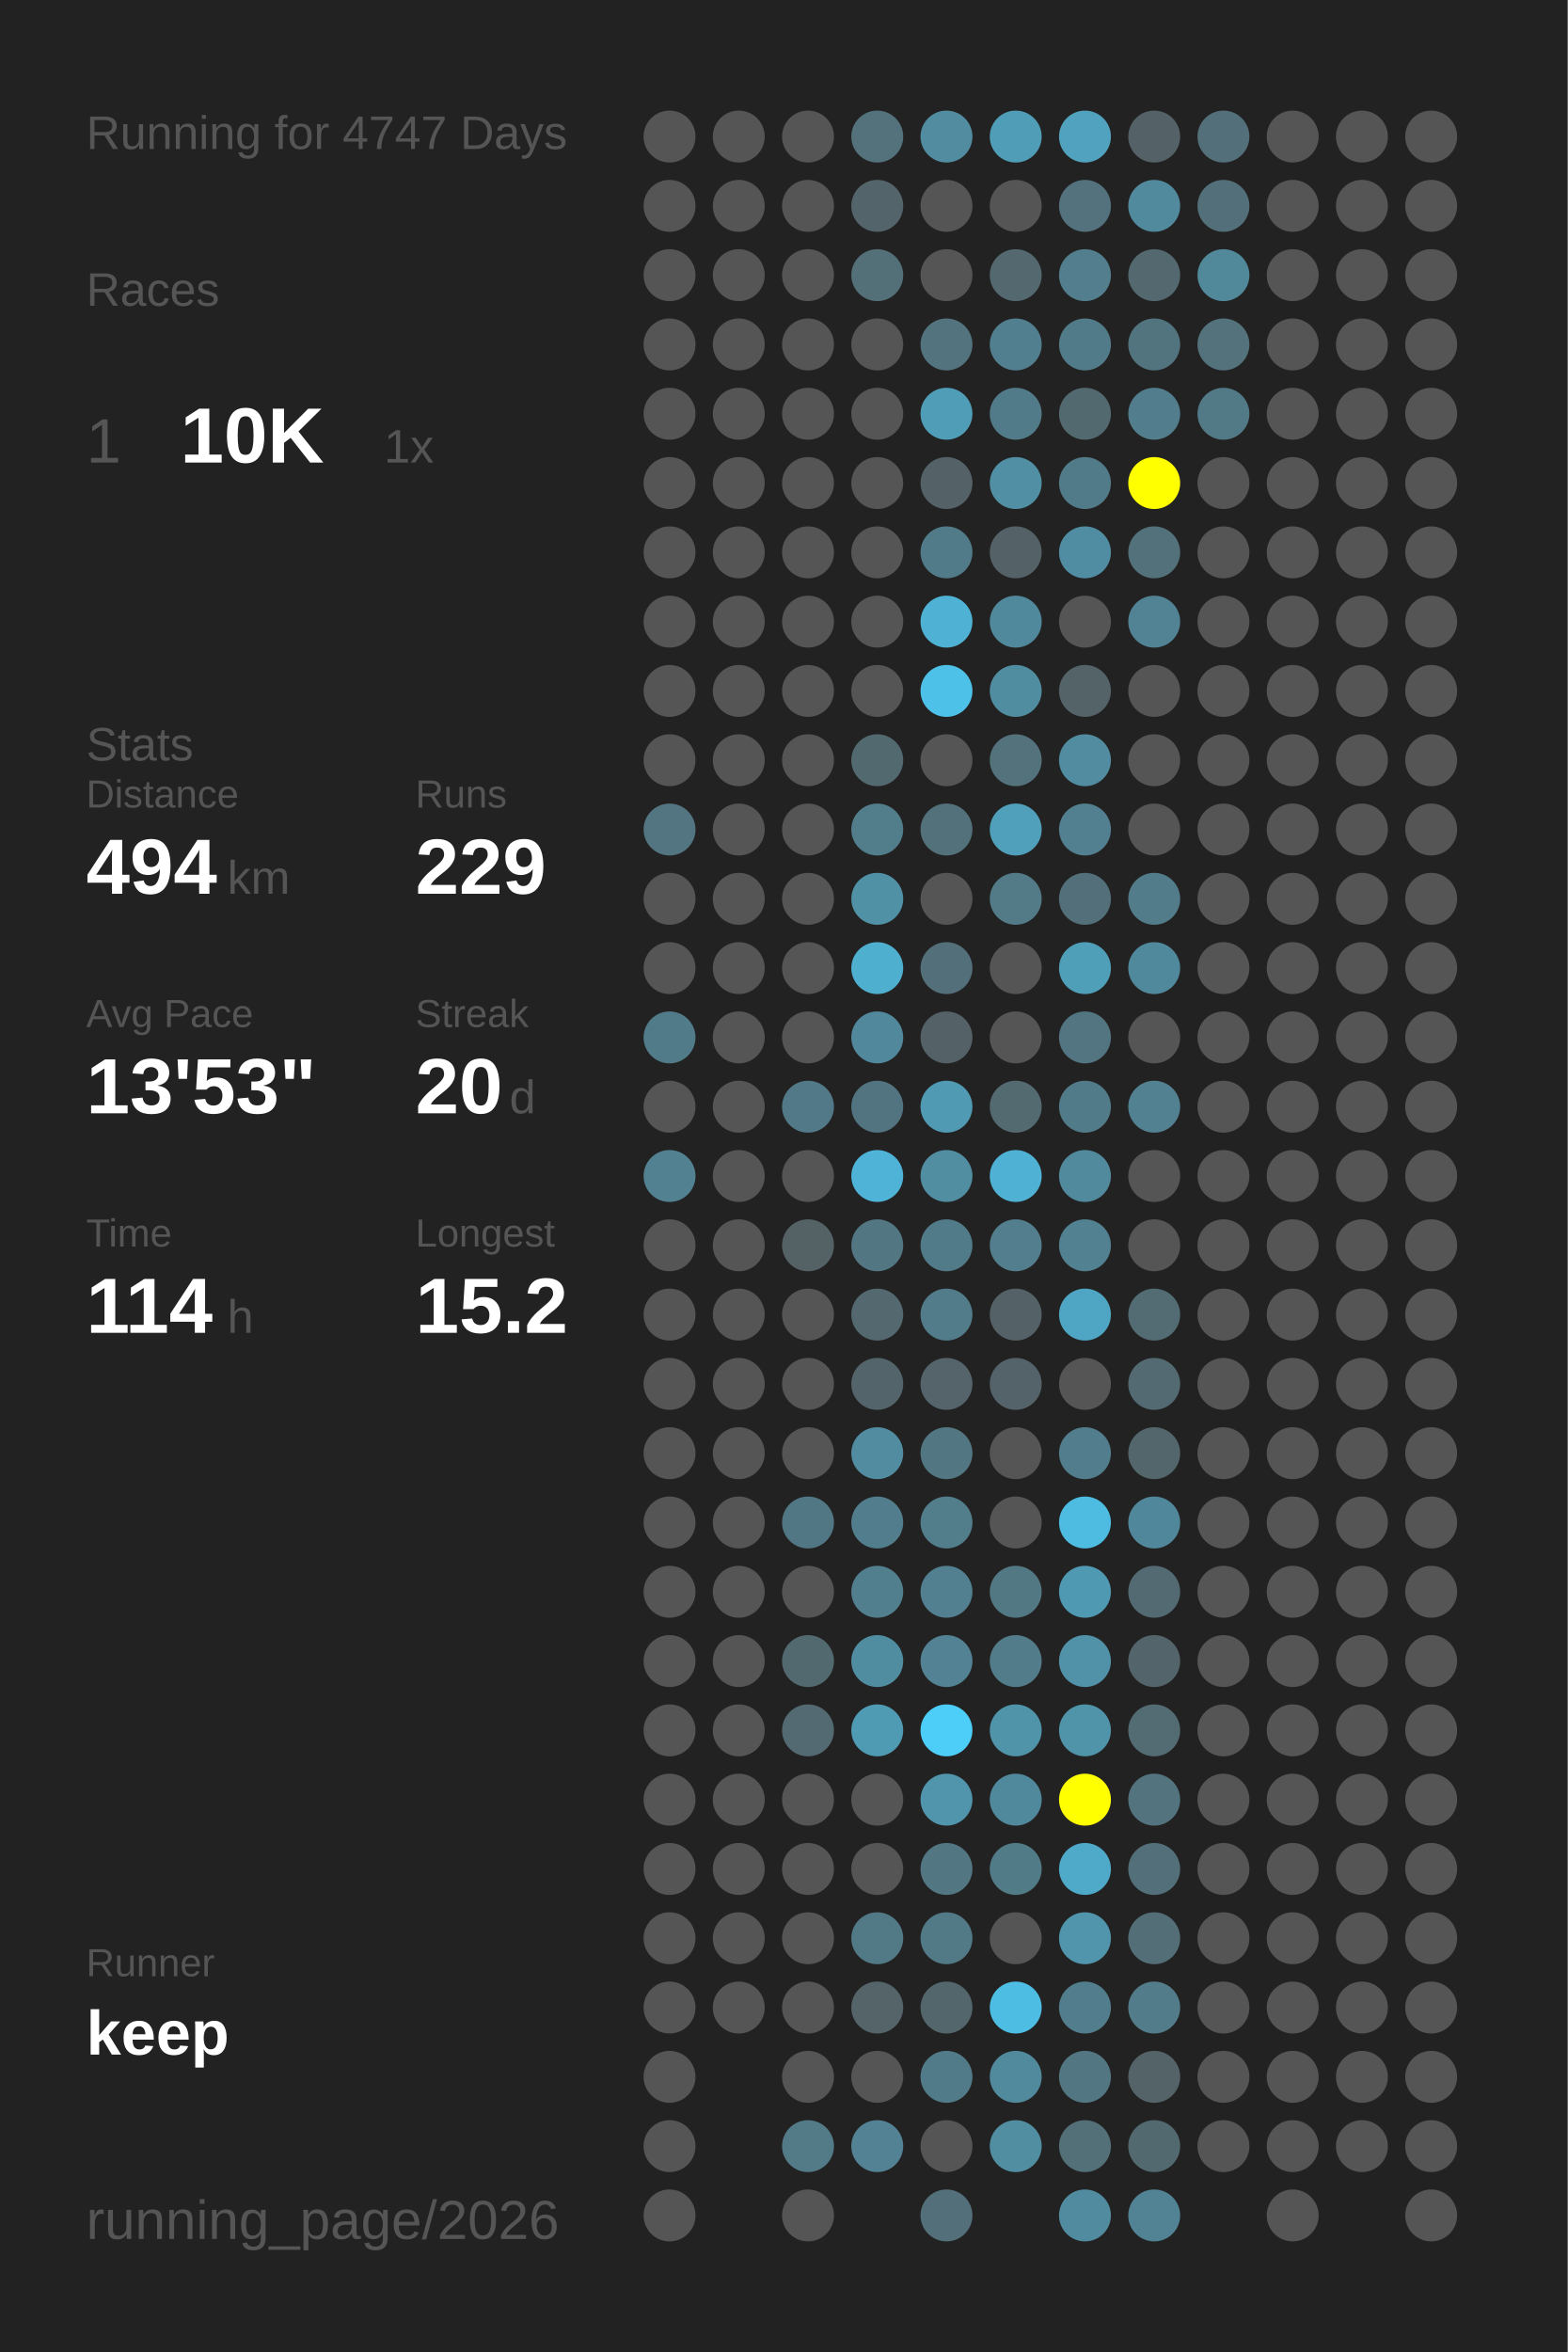
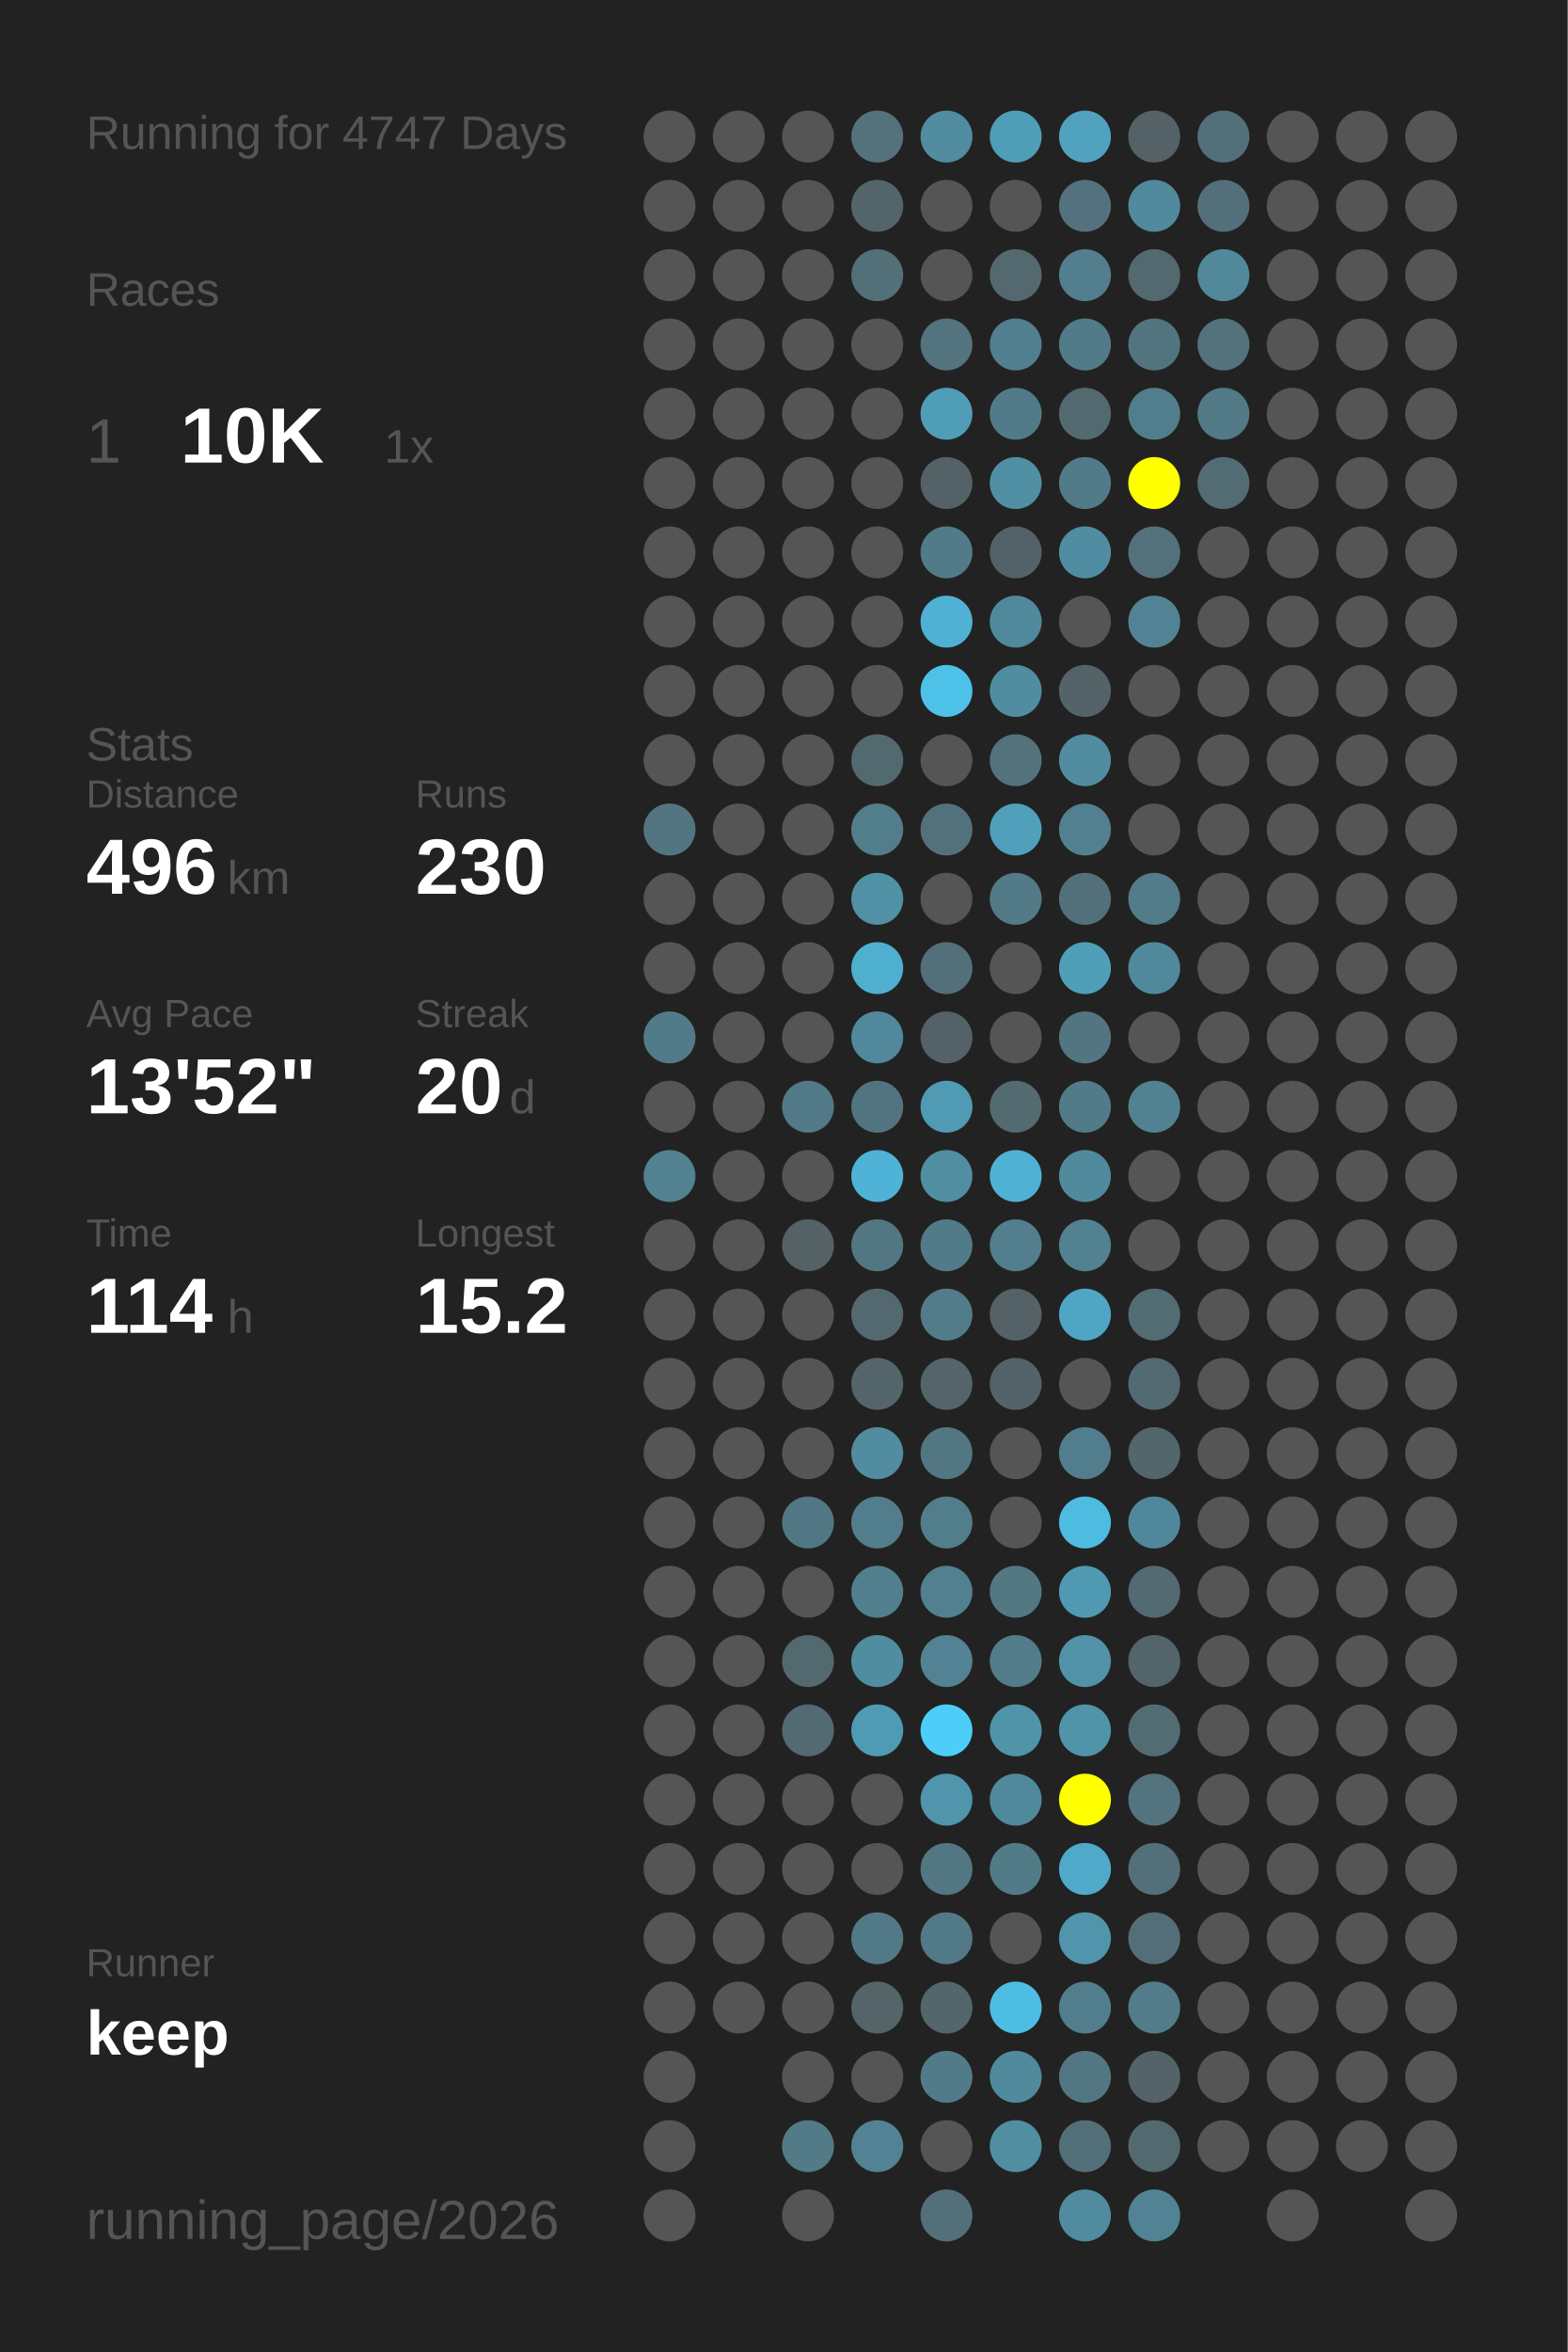
<svg xmlns="http://www.w3.org/2000/svg" baseProfile="full" height="300mm" version="1.1" viewBox="0,0,200,300" width="200mm">
  <defs />
  <rect fill="#222222" height="300" width="200" x="0" y="0" />
  <text fill="#555555" style="font-size:6px; font-family:Arial;" x="11" y="19">Running for 4747 Days</text>
  <text fill="#555555" style="font-size:6px; font-family:Arial;" x="11" y="39">Races</text>
  <text fill="#555555" style="font-size:8px; font-family:Arial;" x="11" y="59">1</text>
  <text fill="#FFFFFF" style="font-size:10px; font-family:Arial; font-weight:bold;" x="23" y="59">10K</text>
  <text fill="#555555" style="font-size:6px; font-family:Arial;" x="49" y="59">1x</text>
  <text fill="#555555" style="font-size:6px; font-family:Arial;" x="11" y="97">Stats</text>
  <text fill="#555555" style="font-size:5px; font-family:Arial;" x="11" y="103">Distance</text>
-   <text fill="#FFFFFF" style="font-size:10px; font-family:Arial; font-weight:bold;" x="11" y="114">494</text>
+   <text fill="#FFFFFF" style="font-size:10px; font-family:Arial; font-weight:bold;" x="11" y="114">496</text>
  <text fill="#555555" style="font-size:6px; font-family:Arial;" x="29" y="114">km</text>
  <text fill="#555555" style="font-size:5px; font-family:Arial;" x="53" y="103">Runs</text>
-   <text fill="#FFFFFF" style="font-size:10px; font-family:Arial; font-weight:bold;" x="53" y="114">229</text>
+   <text fill="#FFFFFF" style="font-size:10px; font-family:Arial; font-weight:bold;" x="53" y="114">230</text>
  <text fill="#555555" style="font-size:5px; font-family:Arial;" x="11" y="131">Avg Pace</text>
-   <text fill="#FFFFFF" style="font-size:10px; font-family:Arial; font-weight:bold;" x="11" y="142">13'53"</text>
+   <text fill="#FFFFFF" style="font-size:10px; font-family:Arial; font-weight:bold;" x="11" y="142">13'52"</text>
  <text fill="#555555" style="font-size:5px; font-family:Arial;" x="53" y="131">Streak</text>
  <text fill="#FFFFFF" style="font-size:10px; font-family:Arial; font-weight:bold;" x="53" y="142">20</text>
  <text fill="#555555" style="font-size:6px; font-family:Arial;" x="65" y="142">d</text>
  <text fill="#555555" style="font-size:5px; font-family:Arial;" x="11" y="159">Time</text>
  <text fill="#FFFFFF" style="font-size:10px; font-family:Arial; font-weight:bold;" x="11" y="170">114</text>
  <text fill="#555555" style="font-size:6px; font-family:Arial;" x="29" y="170">h</text>
  <text fill="#555555" style="font-size:5px; font-family:Arial;" x="53" y="159">Longest</text>
  <text fill="#FFFFFF" style="font-size:10px; font-family:Arial; font-weight:bold;" x="53" y="170">15.2</text>
  <text fill="#555555" style="font-size:5px; font-family:Arial;" x="11" y="252.065">Runner</text>
  <text fill="#FFFFFF" style="font-size:8px; font-family:Arial; font-weight:bold;" x="11" y="262.065">keep</text>
  <text fill="#555555" style="font-size:7px; font-family:Arial;" x="11" y="285.581">running_page/2026</text>
  <circle cx="85.417" cy="17.419" fill="#555555" r="3.312" />
  <circle cx="85.417" cy="26.258" fill="#555555" r="3.312" />
  <circle cx="85.417" cy="35.097" fill="#555555" r="3.312" />
  <circle cx="85.417" cy="43.935" fill="#555555" r="3.312" />
  <circle cx="85.417" cy="52.774" fill="#555555" r="3.312" />
  <circle cx="85.417" cy="61.613" fill="#555555" r="3.312" />
  <circle cx="85.417" cy="70.452" fill="#555555" r="3.312" />
  <circle cx="85.417" cy="79.29" fill="#555555" r="3.312" />
  <circle cx="85.417" cy="88.129" fill="#555555" r="3.312" />
  <circle cx="85.417" cy="96.968" fill="#555555" r="3.312" />
  <circle cx="85.417" cy="105.806" fill="#527581" r="3.312" />
  <circle cx="85.417" cy="114.645" fill="#555555" r="3.312" />
  <circle cx="85.417" cy="123.484" fill="#555555" r="3.312" />
  <circle cx="85.417" cy="132.323" fill="#527b89" r="3.312" />
  <circle cx="85.417" cy="141.161" fill="#555555" r="3.312" />
  <circle cx="85.417" cy="150" fill="#528191" r="3.312" />
  <circle cx="85.417" cy="158.839" fill="#555555" r="3.312" />
  <circle cx="85.417" cy="167.677" fill="#555555" r="3.312" />
  <circle cx="85.417" cy="176.516" fill="#555555" r="3.312" />
  <circle cx="85.417" cy="185.355" fill="#555555" r="3.312" />
  <circle cx="85.417" cy="194.194" fill="#555555" r="3.312" />
  <circle cx="85.417" cy="203.032" fill="#555555" r="3.312" />
  <circle cx="85.417" cy="211.871" fill="#555555" r="3.312" />
  <circle cx="85.417" cy="220.71" fill="#555555" r="3.312" />
  <circle cx="85.417" cy="229.548" fill="#555555" r="3.312" />
  <circle cx="85.417" cy="238.387" fill="#555555" r="3.312" />
  <circle cx="85.417" cy="247.226" fill="#555555" r="3.312" />
  <circle cx="85.417" cy="256.065" fill="#555555" r="3.312" />
  <circle cx="85.417" cy="264.903" fill="#555555" r="3.312" />
  <circle cx="85.417" cy="273.742" fill="#555555" r="3.312" />
  <circle cx="85.417" cy="282.581" fill="#555555" r="3.312" />
  <circle cx="94.25" cy="17.419" fill="#555555" r="3.312" />
  <circle cx="94.25" cy="26.258" fill="#555555" r="3.312" />
  <circle cx="94.25" cy="35.097" fill="#555555" r="3.312" />
  <circle cx="94.25" cy="43.935" fill="#555555" r="3.312" />
  <circle cx="94.25" cy="52.774" fill="#555555" r="3.312" />
  <circle cx="94.25" cy="61.613" fill="#555555" r="3.312" />
  <circle cx="94.25" cy="70.452" fill="#555555" r="3.312" />
  <circle cx="94.25" cy="79.29" fill="#555555" r="3.312" />
  <circle cx="94.25" cy="88.129" fill="#555555" r="3.312" />
  <circle cx="94.25" cy="96.968" fill="#555555" r="3.312" />
  <circle cx="94.25" cy="105.806" fill="#555555" r="3.312" />
  <circle cx="94.25" cy="114.645" fill="#555555" r="3.312" />
  <circle cx="94.25" cy="123.484" fill="#555555" r="3.312" />
  <circle cx="94.25" cy="132.323" fill="#555555" r="3.312" />
  <circle cx="94.25" cy="141.161" fill="#555555" r="3.312" />
  <circle cx="94.25" cy="150" fill="#555555" r="3.312" />
  <circle cx="94.25" cy="158.839" fill="#555555" r="3.312" />
  <circle cx="94.25" cy="167.677" fill="#555555" r="3.312" />
  <circle cx="94.25" cy="176.516" fill="#555555" r="3.312" />
  <circle cx="94.25" cy="185.355" fill="#555555" r="3.312" />
  <circle cx="94.25" cy="194.194" fill="#555555" r="3.312" />
  <circle cx="94.25" cy="203.032" fill="#555555" r="3.312" />
  <circle cx="94.25" cy="211.871" fill="#555555" r="3.312" />
  <circle cx="94.25" cy="220.71" fill="#555555" r="3.312" />
  <circle cx="94.25" cy="229.548" fill="#555555" r="3.312" />
  <circle cx="94.25" cy="238.387" fill="#555555" r="3.312" />
  <circle cx="94.25" cy="247.226" fill="#555555" r="3.312" />
  <circle cx="94.25" cy="256.065" fill="#555555" r="3.312" />
  <circle cx="103.083" cy="17.419" fill="#555555" r="3.312" />
  <circle cx="103.083" cy="26.258" fill="#555555" r="3.312" />
  <circle cx="103.083" cy="35.097" fill="#555555" r="3.312" />
  <circle cx="103.083" cy="43.935" fill="#555555" r="3.312" />
  <circle cx="103.083" cy="52.774" fill="#555555" r="3.312" />
  <circle cx="103.083" cy="61.613" fill="#555555" r="3.312" />
  <circle cx="103.083" cy="70.452" fill="#555555" r="3.312" />
  <circle cx="103.083" cy="79.29" fill="#555555" r="3.312" />
  <circle cx="103.083" cy="88.129" fill="#555555" r="3.312" />
  <circle cx="103.083" cy="96.968" fill="#555555" r="3.312" />
  <circle cx="103.083" cy="105.806" fill="#555555" r="3.312" />
  <circle cx="103.083" cy="114.645" fill="#555555" r="3.312" />
  <circle cx="103.083" cy="123.484" fill="#555555" r="3.312" />
  <circle cx="103.083" cy="132.323" fill="#555555" r="3.312" />
  <circle cx="103.083" cy="141.161" fill="#527987" r="3.312" />
  <circle cx="103.083" cy="150" fill="#555555" r="3.312" />
  <circle cx="103.083" cy="158.839" fill="#546266" r="3.312" />
  <circle cx="103.083" cy="167.677" fill="#555555" r="3.312" />
  <circle cx="103.083" cy="176.516" fill="#555555" r="3.312" />
  <circle cx="103.083" cy="185.355" fill="#555555" r="3.312" />
  <circle cx="103.083" cy="194.194" fill="#527784" r="3.312" />
  <circle cx="103.083" cy="203.032" fill="#555555" r="3.312" />
  <circle cx="103.083" cy="211.871" fill="#536970" r="3.312" />
  <circle cx="103.083" cy="220.71" fill="#536a72" r="3.312" />
  <circle cx="103.083" cy="229.548" fill="#555555" r="3.312" />
  <circle cx="103.083" cy="238.387" fill="#555555" r="3.312" />
  <circle cx="103.083" cy="247.226" fill="#555555" r="3.312" />
  <circle cx="103.083" cy="256.065" fill="#555555" r="3.312" />
  <circle cx="103.083" cy="264.903" fill="#555555" r="3.312" />
  <circle cx="103.083" cy="273.742" fill="#527a87" r="3.312" />
  <circle cx="103.083" cy="282.581" fill="#555555" r="3.312" />
  <circle cx="111.917" cy="17.419" fill="#53727c" r="3.312" />
  <circle cx="111.917" cy="26.258" fill="#53656b" r="3.312" />
  <circle cx="111.917" cy="35.097" fill="#536f78" r="3.312" />
  <circle cx="111.917" cy="43.935" fill="#555555" r="3.312" />
  <circle cx="111.917" cy="52.774" fill="#555555" r="3.312" />
  <circle cx="111.917" cy="61.613" fill="#555555" r="3.312" />
  <circle cx="111.917" cy="70.452" fill="#555555" r="3.312" />
  <circle cx="111.917" cy="79.29" fill="#555555" r="3.312" />
  <circle cx="111.917" cy="88.129" fill="#555555" r="3.312" />
  <circle cx="111.917" cy="96.968" fill="#536970" r="3.312" />
  <circle cx="111.917" cy="105.806" fill="#527d8b" r="3.312" />
  <circle cx="111.917" cy="114.645" fill="#5191a6" r="3.312" />
  <circle cx="111.917" cy="123.484" fill="#4fafcf" r="3.312" />
  <circle cx="111.917" cy="132.323" fill="#51889b" r="3.312" />
  <circle cx="111.917" cy="141.161" fill="#527480" r="3.312" />
  <circle cx="111.917" cy="150" fill="#4eb3d6" r="3.312" />
  <circle cx="111.917" cy="158.839" fill="#527783" r="3.312" />
  <circle cx="111.917" cy="167.677" fill="#53686f" r="3.312" />
  <circle cx="111.917" cy="176.516" fill="#53646a" r="3.312" />
  <circle cx="111.917" cy="185.355" fill="#518ca0" r="3.312" />
  <circle cx="111.917" cy="194.194" fill="#527d8c" r="3.312" />
  <circle cx="111.917" cy="203.032" fill="#527f8e" r="3.312" />
  <circle cx="111.917" cy="211.871" fill="#518da1" r="3.312" />
  <circle cx="111.917" cy="220.71" fill="#509bb4" r="3.312" />
  <circle cx="111.917" cy="229.548" fill="#555555" r="3.312" />
  <circle cx="111.917" cy="238.387" fill="#555555" r="3.312" />
  <circle cx="111.917" cy="247.226" fill="#527986" r="3.312" />
  <circle cx="111.917" cy="256.065" fill="#546469" r="3.312" />
  <circle cx="111.917" cy="264.903" fill="#555555" r="3.312" />
  <circle cx="111.917" cy="273.742" fill="#528293" r="3.312" />
  <circle cx="120.75" cy="17.419" fill="#518ca0" r="3.312" />
  <circle cx="120.75" cy="26.258" fill="#555555" r="3.312" />
  <circle cx="120.75" cy="35.097" fill="#555555" r="3.312" />
  <circle cx="120.75" cy="43.935" fill="#53737e" r="3.312" />
  <circle cx="120.75" cy="52.774" fill="#509db8" r="3.312" />
  <circle cx="120.75" cy="61.613" fill="#546267" r="3.312" />
  <circle cx="120.75" cy="70.452" fill="#527b89" r="3.312" />
  <circle cx="120.75" cy="79.29" fill="#4fb2d4" r="3.312" />
  <circle cx="120.75" cy="88.129" fill="#4ec1e8" r="3.312" />
  <circle cx="120.75" cy="96.968" fill="#555555" r="3.312" />
  <circle cx="120.75" cy="105.806" fill="#53717b" r="3.312" />
  <circle cx="120.75" cy="114.645" fill="#555555" r="3.312" />
  <circle cx="120.75" cy="123.484" fill="#536f79" r="3.312" />
  <circle cx="120.75" cy="132.323" fill="#546166" r="3.312" />
  <circle cx="120.75" cy="141.161" fill="#509ab3" r="3.312" />
  <circle cx="120.75" cy="150" fill="#518ea2" r="3.312" />
  <circle cx="120.75" cy="158.839" fill="#527b89" r="3.312" />
  <circle cx="120.75" cy="167.677" fill="#527c8a" r="3.312" />
  <circle cx="120.75" cy="176.516" fill="#54646a" r="3.312" />
  <circle cx="120.75" cy="185.355" fill="#527682" r="3.312" />
  <circle cx="120.75" cy="194.194" fill="#527d8b" r="3.312" />
  <circle cx="120.75" cy="203.032" fill="#528090" r="3.312" />
  <circle cx="120.75" cy="211.871" fill="#528293" r="3.312" />
  <circle cx="120.75" cy="220.71" fill="#4dcef9" r="3.312" />
  <circle cx="120.75" cy="229.548" fill="#5095ac" r="3.312" />
  <circle cx="120.75" cy="238.387" fill="#527682" r="3.312" />
  <circle cx="120.75" cy="247.226" fill="#527986" r="3.312" />
  <circle cx="120.75" cy="256.065" fill="#53666c" r="3.312" />
  <circle cx="120.75" cy="264.903" fill="#527b89" r="3.312" />
  <circle cx="120.75" cy="273.742" fill="#555555" r="3.312" />
  <circle cx="120.75" cy="282.581" fill="#53707a" r="3.312" />
  <circle cx="129.583" cy="17.419" fill="#509db7" r="3.312" />
  <circle cx="129.583" cy="26.258" fill="#555555" r="3.312" />
  <circle cx="129.583" cy="35.097" fill="#53686f" r="3.312" />
  <circle cx="129.583" cy="43.935" fill="#527f8f" r="3.312" />
  <circle cx="129.583" cy="52.774" fill="#527b89" r="3.312" />
  <circle cx="129.583" cy="61.613" fill="#518fa4" r="3.312" />
  <circle cx="129.583" cy="70.452" fill="#546267" r="3.312" />
  <circle cx="129.583" cy="79.29" fill="#51899c" r="3.312" />
  <circle cx="129.583" cy="88.129" fill="#518da1" r="3.312" />
  <circle cx="129.583" cy="96.968" fill="#53727c" r="3.312" />
  <circle cx="129.583" cy="105.806" fill="#50a0bb" r="3.312" />
  <circle cx="129.583" cy="114.645" fill="#527a87" r="3.312" />
  <circle cx="129.583" cy="123.484" fill="#555555" r="3.312" />
  <circle cx="129.583" cy="132.323" fill="#555555" r="3.312" />
  <circle cx="129.583" cy="141.161" fill="#536a71" r="3.312" />
  <circle cx="129.583" cy="150" fill="#4fb2d4" r="3.312" />
  <circle cx="129.583" cy="158.839" fill="#527e8e" r="3.312" />
  <circle cx="129.583" cy="167.677" fill="#546267" r="3.312" />
  <circle cx="129.583" cy="176.516" fill="#546369" r="3.312" />
  <circle cx="129.583" cy="185.355" fill="#555555" r="3.312" />
  <circle cx="129.583" cy="194.194" fill="#555555" r="3.312" />
  <circle cx="129.583" cy="203.032" fill="#527884" r="3.312" />
  <circle cx="129.583" cy="211.871" fill="#527c8a" r="3.312" />
  <circle cx="129.583" cy="220.71" fill="#5094aa" r="3.312" />
  <circle cx="129.583" cy="229.548" fill="#51899c" r="3.312" />
  <circle cx="129.583" cy="238.387" fill="#527b88" r="3.312" />
  <circle cx="129.583" cy="247.226" fill="#555555" r="3.312" />
  <circle cx="129.583" cy="256.065" fill="#4ebde3" r="3.312" />
  <circle cx="129.583" cy="264.903" fill="#51899d" r="3.312" />
  <circle cx="129.583" cy="273.742" fill="#518ea2" r="3.312" />
  <circle cx="138.417" cy="17.419" fill="#50a2be" r="3.312" />
  <circle cx="138.417" cy="26.258" fill="#53727d" r="3.312" />
  <circle cx="138.417" cy="35.097" fill="#527e8d" r="3.312" />
  <circle cx="138.417" cy="43.935" fill="#527b89" r="3.312" />
  <circle cx="138.417" cy="52.774" fill="#536970" r="3.312" />
  <circle cx="138.417" cy="61.613" fill="#527b89" r="3.312" />
  <circle cx="138.417" cy="70.452" fill="#518da2" r="3.312" />
  <circle cx="138.417" cy="79.29" fill="#555555" r="3.312" />
  <circle cx="138.417" cy="88.129" fill="#546368" r="3.312" />
  <circle cx="138.417" cy="96.968" fill="#518ca0" r="3.312" />
  <circle cx="138.417" cy="105.806" fill="#528090" r="3.312" />
  <circle cx="138.417" cy="114.645" fill="#53707a" r="3.312" />
  <circle cx="138.417" cy="123.484" fill="#509fb9" r="3.312" />
  <circle cx="138.417" cy="132.323" fill="#527581" r="3.312" />
  <circle cx="138.417" cy="141.161" fill="#527b89" r="3.312" />
  <circle cx="138.417" cy="150" fill="#518a9d" r="3.312" />
  <circle cx="138.417" cy="158.839" fill="#528191" r="3.312" />
  <circle cx="138.417" cy="167.677" fill="#4fa6c4" r="3.312" />
  <circle cx="138.417" cy="176.516" fill="#555555" r="3.312" />
  <circle cx="138.417" cy="185.355" fill="#527d8c" r="3.312" />
  <circle cx="138.417" cy="194.194" fill="#4ebbe0" r="3.312" />
  <circle cx="138.417" cy="203.032" fill="#5099b2" r="3.312" />
  <circle cx="138.417" cy="211.871" fill="#5192a8" r="3.312" />
  <circle cx="138.417" cy="220.71" fill="#5094aa" r="3.312" />
  <circle cx="138.417" cy="229.548" fill="#FFFF00" r="3.312" />
  <circle cx="138.417" cy="238.387" fill="#4faac9" r="3.312" />
  <circle cx="138.417" cy="247.226" fill="#5095ac" r="3.312" />
  <circle cx="138.417" cy="256.065" fill="#527d8c" r="3.312" />
  <circle cx="138.417" cy="264.903" fill="#527783" r="3.312" />
  <circle cx="138.417" cy="273.742" fill="#536f78" r="3.312" />
  <circle cx="138.417" cy="282.581" fill="#518b9f" r="3.312" />
  <circle cx="147.25" cy="17.419" fill="#546267" r="3.312" />
  <circle cx="147.25" cy="26.258" fill="#51899d" r="3.312" />
  <circle cx="147.25" cy="35.097" fill="#53686f" r="3.312" />
  <circle cx="147.25" cy="43.935" fill="#52747f" r="3.312" />
  <circle cx="147.25" cy="52.774" fill="#527d8c" r="3.312" />
  <circle cx="147.25" cy="61.613" fill="#FFFF00" r="3.312" />
  <circle cx="147.25" cy="70.452" fill="#53717b" r="3.312" />
  <circle cx="147.25" cy="79.29" fill="#528394" r="3.312" />
  <circle cx="147.25" cy="88.129" fill="#555555" r="3.312" />
  <circle cx="147.25" cy="96.968" fill="#555555" r="3.312" />
  <circle cx="147.25" cy="105.806" fill="#555555" r="3.312" />
  <circle cx="147.25" cy="114.645" fill="#527c8a" r="3.312" />
  <circle cx="147.25" cy="123.484" fill="#51899c" r="3.312" />
  <circle cx="147.25" cy="132.323" fill="#555555" r="3.312" />
  <circle cx="147.25" cy="141.161" fill="#528191" r="3.312" />
  <circle cx="147.25" cy="150" fill="#555555" r="3.312" />
  <circle cx="147.25" cy="158.839" fill="#555555" r="3.312" />
  <circle cx="147.25" cy="167.677" fill="#536b73" r="3.312" />
  <circle cx="147.25" cy="176.516" fill="#536a72" r="3.312" />
  <circle cx="147.25" cy="185.355" fill="#53666c" r="3.312" />
  <circle cx="147.25" cy="194.194" fill="#51879a" r="3.312" />
  <circle cx="147.25" cy="203.032" fill="#536a72" r="3.312" />
  <circle cx="147.25" cy="211.871" fill="#53656a" r="3.312" />
  <circle cx="147.25" cy="220.71" fill="#536b73" r="3.312" />
  <circle cx="147.25" cy="229.548" fill="#53737e" r="3.312" />
  <circle cx="147.25" cy="238.387" fill="#536f79" r="3.312" />
  <circle cx="147.25" cy="247.226" fill="#536e77" r="3.312" />
  <circle cx="147.25" cy="256.065" fill="#527c8a" r="3.312" />
  <circle cx="147.25" cy="264.903" fill="#546368" r="3.312" />
  <circle cx="147.25" cy="273.742" fill="#536970" r="3.312" />
  <circle cx="147.25" cy="282.581" fill="#518394" r="3.312" />
  <circle cx="156.083" cy="17.419" fill="#536f79" r="3.312" />
  <circle cx="156.083" cy="26.258" fill="#53707a" r="3.312" />
  <circle cx="156.083" cy="35.097" fill="#51889a" r="3.312" />
  <circle cx="156.083" cy="43.935" fill="#53727c" r="3.312" />
  <circle cx="156.083" cy="52.774" fill="#527986" r="3.312" />
-   <circle cx="156.083" cy="61.613" fill="#555555" r="3.312" />
+   <circle cx="156.083" cy="61.613" fill="#536c74" r="3.312" />
  <circle cx="156.083" cy="70.452" fill="#555555" r="3.312" />
  <circle cx="156.083" cy="79.29" fill="#555555" r="3.312" />
  <circle cx="156.083" cy="88.129" fill="#555555" r="3.312" />
  <circle cx="156.083" cy="96.968" fill="#555555" r="3.312" />
  <circle cx="156.083" cy="105.806" fill="#555555" r="3.312" />
  <circle cx="156.083" cy="114.645" fill="#555555" r="3.312" />
  <circle cx="156.083" cy="123.484" fill="#555555" r="3.312" />
  <circle cx="156.083" cy="132.323" fill="#555555" r="3.312" />
  <circle cx="156.083" cy="141.161" fill="#555555" r="3.312" />
  <circle cx="156.083" cy="150" fill="#555555" r="3.312" />
  <circle cx="156.083" cy="158.839" fill="#555555" r="3.312" />
  <circle cx="156.083" cy="167.677" fill="#555555" r="3.312" />
  <circle cx="156.083" cy="176.516" fill="#555555" r="3.312" />
  <circle cx="156.083" cy="185.355" fill="#555555" r="3.312" />
  <circle cx="156.083" cy="194.194" fill="#555555" r="3.312" />
  <circle cx="156.083" cy="203.032" fill="#555555" r="3.312" />
  <circle cx="156.083" cy="211.871" fill="#555555" r="3.312" />
  <circle cx="156.083" cy="220.71" fill="#555555" r="3.312" />
  <circle cx="156.083" cy="229.548" fill="#555555" r="3.312" />
  <circle cx="156.083" cy="238.387" fill="#555555" r="3.312" />
  <circle cx="156.083" cy="247.226" fill="#555555" r="3.312" />
  <circle cx="156.083" cy="256.065" fill="#555555" r="3.312" />
  <circle cx="156.083" cy="264.903" fill="#555555" r="3.312" />
  <circle cx="156.083" cy="273.742" fill="#555555" r="3.312" />
  <circle cx="164.917" cy="17.419" fill="#555555" r="3.312" />
  <circle cx="164.917" cy="26.258" fill="#555555" r="3.312" />
  <circle cx="164.917" cy="35.097" fill="#555555" r="3.312" />
  <circle cx="164.917" cy="43.935" fill="#555555" r="3.312" />
  <circle cx="164.917" cy="52.774" fill="#555555" r="3.312" />
  <circle cx="164.917" cy="61.613" fill="#555555" r="3.312" />
  <circle cx="164.917" cy="70.452" fill="#555555" r="3.312" />
  <circle cx="164.917" cy="79.29" fill="#555555" r="3.312" />
  <circle cx="164.917" cy="88.129" fill="#555555" r="3.312" />
  <circle cx="164.917" cy="96.968" fill="#555555" r="3.312" />
  <circle cx="164.917" cy="105.806" fill="#555555" r="3.312" />
  <circle cx="164.917" cy="114.645" fill="#555555" r="3.312" />
  <circle cx="164.917" cy="123.484" fill="#555555" r="3.312" />
  <circle cx="164.917" cy="132.323" fill="#555555" r="3.312" />
  <circle cx="164.917" cy="141.161" fill="#555555" r="3.312" />
  <circle cx="164.917" cy="150" fill="#555555" r="3.312" />
  <circle cx="164.917" cy="158.839" fill="#555555" r="3.312" />
  <circle cx="164.917" cy="167.677" fill="#555555" r="3.312" />
  <circle cx="164.917" cy="176.516" fill="#555555" r="3.312" />
  <circle cx="164.917" cy="185.355" fill="#555555" r="3.312" />
  <circle cx="164.917" cy="194.194" fill="#555555" r="3.312" />
  <circle cx="164.917" cy="203.032" fill="#555555" r="3.312" />
  <circle cx="164.917" cy="211.871" fill="#555555" r="3.312" />
  <circle cx="164.917" cy="220.71" fill="#555555" r="3.312" />
  <circle cx="164.917" cy="229.548" fill="#555555" r="3.312" />
  <circle cx="164.917" cy="238.387" fill="#555555" r="3.312" />
  <circle cx="164.917" cy="247.226" fill="#555555" r="3.312" />
  <circle cx="164.917" cy="256.065" fill="#555555" r="3.312" />
  <circle cx="164.917" cy="264.903" fill="#555555" r="3.312" />
  <circle cx="164.917" cy="273.742" fill="#555555" r="3.312" />
  <circle cx="164.917" cy="282.581" fill="#555555" r="3.312" />
  <circle cx="173.75" cy="17.419" fill="#555555" r="3.312" />
  <circle cx="173.75" cy="26.258" fill="#555555" r="3.312" />
  <circle cx="173.75" cy="35.097" fill="#555555" r="3.312" />
  <circle cx="173.75" cy="43.935" fill="#555555" r="3.312" />
  <circle cx="173.75" cy="52.774" fill="#555555" r="3.312" />
  <circle cx="173.75" cy="61.613" fill="#555555" r="3.312" />
  <circle cx="173.75" cy="70.452" fill="#555555" r="3.312" />
  <circle cx="173.75" cy="79.29" fill="#555555" r="3.312" />
  <circle cx="173.75" cy="88.129" fill="#555555" r="3.312" />
  <circle cx="173.75" cy="96.968" fill="#555555" r="3.312" />
  <circle cx="173.75" cy="105.806" fill="#555555" r="3.312" />
  <circle cx="173.75" cy="114.645" fill="#555555" r="3.312" />
  <circle cx="173.75" cy="123.484" fill="#555555" r="3.312" />
  <circle cx="173.75" cy="132.323" fill="#555555" r="3.312" />
  <circle cx="173.75" cy="141.161" fill="#555555" r="3.312" />
  <circle cx="173.75" cy="150" fill="#555555" r="3.312" />
  <circle cx="173.75" cy="158.839" fill="#555555" r="3.312" />
  <circle cx="173.75" cy="167.677" fill="#555555" r="3.312" />
  <circle cx="173.75" cy="176.516" fill="#555555" r="3.312" />
  <circle cx="173.75" cy="185.355" fill="#555555" r="3.312" />
  <circle cx="173.75" cy="194.194" fill="#555555" r="3.312" />
  <circle cx="173.75" cy="203.032" fill="#555555" r="3.312" />
  <circle cx="173.75" cy="211.871" fill="#555555" r="3.312" />
  <circle cx="173.75" cy="220.71" fill="#555555" r="3.312" />
  <circle cx="173.75" cy="229.548" fill="#555555" r="3.312" />
  <circle cx="173.75" cy="238.387" fill="#555555" r="3.312" />
  <circle cx="173.75" cy="247.226" fill="#555555" r="3.312" />
  <circle cx="173.75" cy="256.065" fill="#555555" r="3.312" />
  <circle cx="173.75" cy="264.903" fill="#555555" r="3.312" />
  <circle cx="173.75" cy="273.742" fill="#555555" r="3.312" />
  <circle cx="182.583" cy="17.419" fill="#555555" r="3.312" />
  <circle cx="182.583" cy="26.258" fill="#555555" r="3.312" />
  <circle cx="182.583" cy="35.097" fill="#555555" r="3.312" />
  <circle cx="182.583" cy="43.935" fill="#555555" r="3.312" />
  <circle cx="182.583" cy="52.774" fill="#555555" r="3.312" />
  <circle cx="182.583" cy="61.613" fill="#555555" r="3.312" />
  <circle cx="182.583" cy="70.452" fill="#555555" r="3.312" />
  <circle cx="182.583" cy="79.29" fill="#555555" r="3.312" />
  <circle cx="182.583" cy="88.129" fill="#555555" r="3.312" />
  <circle cx="182.583" cy="96.968" fill="#555555" r="3.312" />
  <circle cx="182.583" cy="105.806" fill="#555555" r="3.312" />
  <circle cx="182.583" cy="114.645" fill="#555555" r="3.312" />
  <circle cx="182.583" cy="123.484" fill="#555555" r="3.312" />
  <circle cx="182.583" cy="132.323" fill="#555555" r="3.312" />
  <circle cx="182.583" cy="141.161" fill="#555555" r="3.312" />
  <circle cx="182.583" cy="150" fill="#555555" r="3.312" />
  <circle cx="182.583" cy="158.839" fill="#555555" r="3.312" />
  <circle cx="182.583" cy="167.677" fill="#555555" r="3.312" />
  <circle cx="182.583" cy="176.516" fill="#555555" r="3.312" />
  <circle cx="182.583" cy="185.355" fill="#555555" r="3.312" />
  <circle cx="182.583" cy="194.194" fill="#555555" r="3.312" />
  <circle cx="182.583" cy="203.032" fill="#555555" r="3.312" />
  <circle cx="182.583" cy="211.871" fill="#555555" r="3.312" />
  <circle cx="182.583" cy="220.71" fill="#555555" r="3.312" />
  <circle cx="182.583" cy="229.548" fill="#555555" r="3.312" />
  <circle cx="182.583" cy="238.387" fill="#555555" r="3.312" />
  <circle cx="182.583" cy="247.226" fill="#555555" r="3.312" />
  <circle cx="182.583" cy="256.065" fill="#555555" r="3.312" />
  <circle cx="182.583" cy="264.903" fill="#555555" r="3.312" />
  <circle cx="182.583" cy="273.742" fill="#555555" r="3.312" />
  <circle cx="182.583" cy="282.581" fill="#555555" r="3.312" />
</svg>
